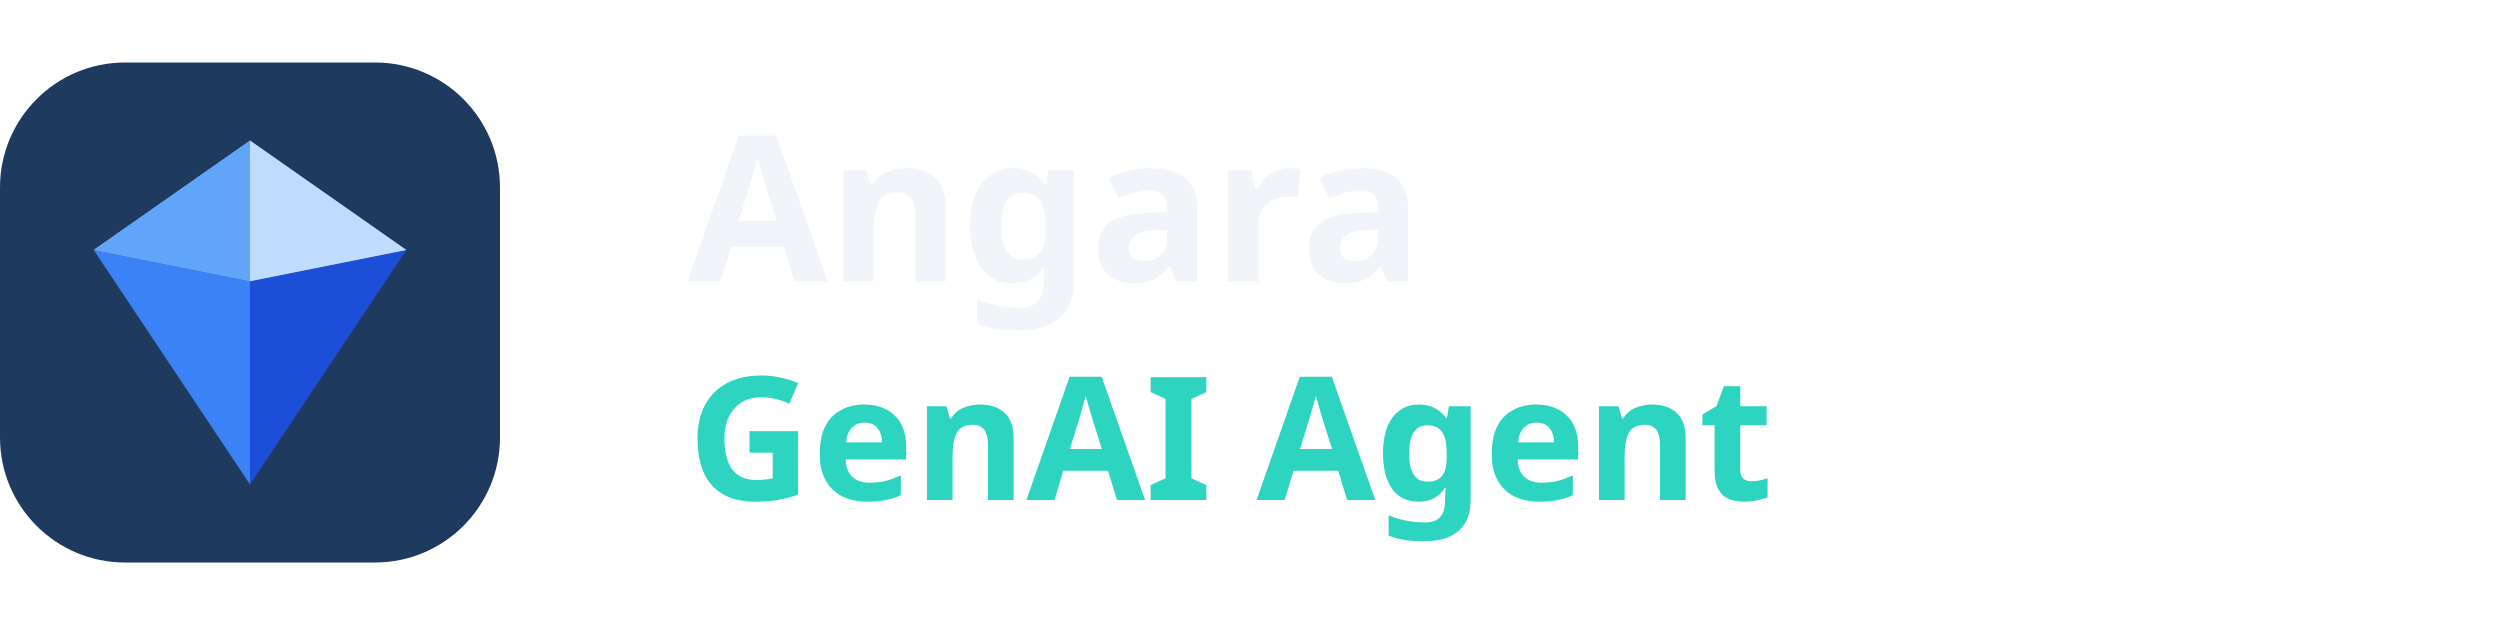
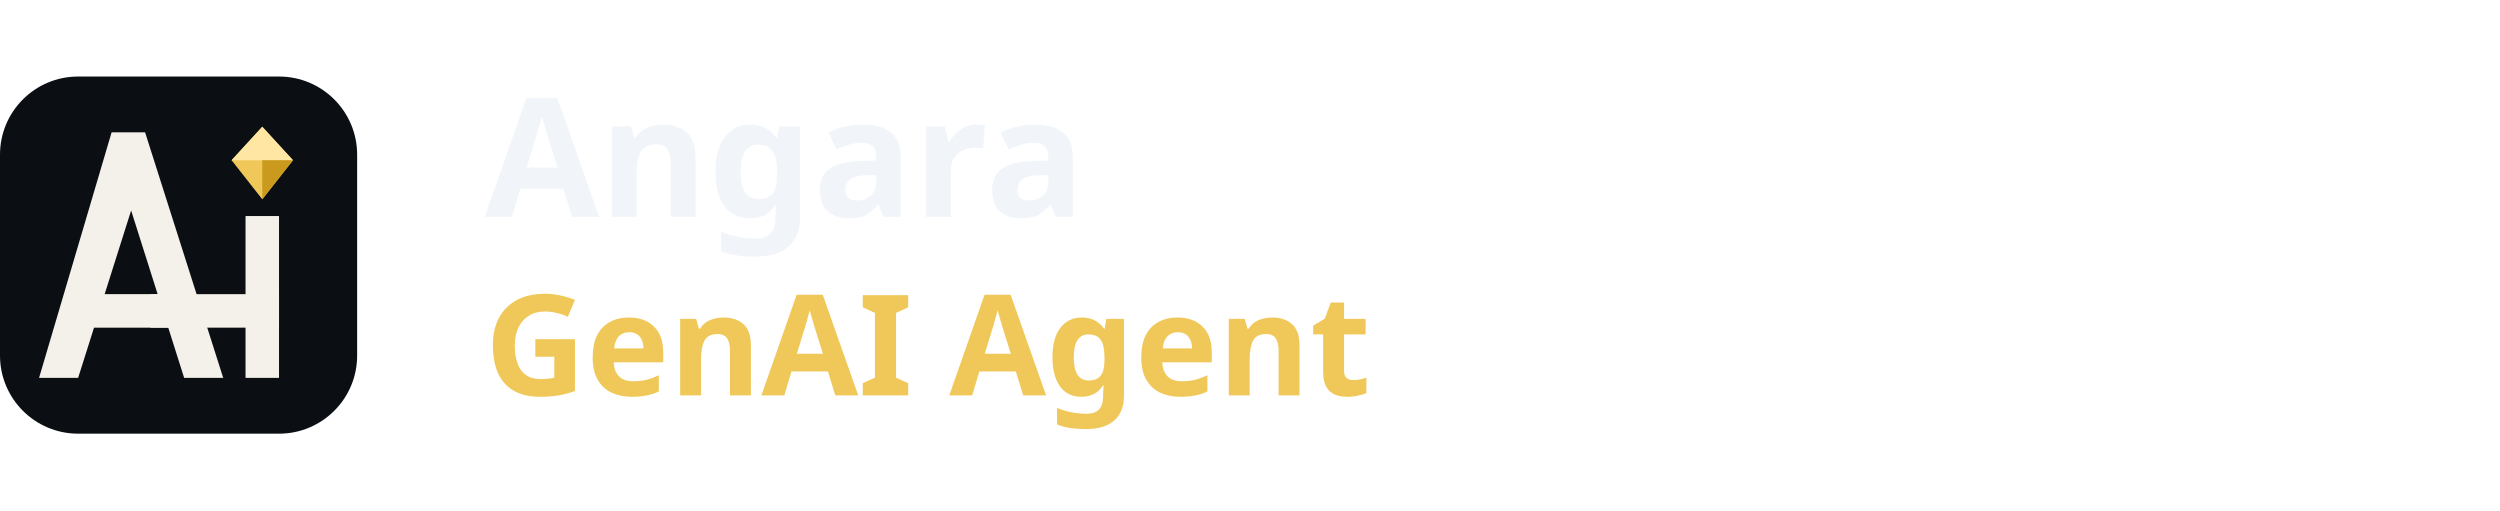
- <svg xmlns="http://www.w3.org/2000/svg" width="160" height="40" viewBox="0 0 160 40" fill="none" role="img" aria-label="Angara GenAI Agent">
-   <rect width="32" height="32" y="4" rx="8" fill="#1e3a5f" />
-   <g transform="translate(1 5)">
-     <polygon points="15,4 25,11 15,13 5,11" fill="#93c5fd" />
-     <polygon points="5,11 15,13 15,26" fill="#3b82f6" />
-     <polygon points="25,11 15,13 15,26" fill="#1d4ed8" />
-     <polygon points="5,11 15,4 15,13" fill="#60a5fa" />
-     <polygon points="25,11 15,4 15,13" fill="#bfdbfe" />
+ <svg xmlns="http://www.w3.org/2000/svg" width="196" height="40" viewBox="0 0 196 40" fill="none" role="img" aria-label="Angara GenAI Agent">
+   <g transform="translate(0 6) scale(0.21875)">
+     <rect width="128" height="128" rx="28" fill="#0b0f14" />
+     <path d="M40 20H52L80 108H66L60.3 90H33.7L28 108H14ZM37.5 78H56.5L47 48Z" fill="#f4f1ea" fill-rule="evenodd" />
+     <rect x="54" y="78" width="46" height="12" fill="#f4f1ea" />
+     <rect x="88" y="50" width="12" height="58" fill="#f4f1ea" />
+     <polygon points="94,18 105,30 94,44 83,30" fill="#f0c85a" />
+     <polygon points="94,18 105,30 83,30" fill="#ffe7a3" />
+     <polygon points="94,30 105,30 94,44" fill="#c99a1e" />
  </g>
-   <text x="44" y="18" fill="#f1f5f9" font-family="IBM Plex Sans, Segoe UI, system-ui, sans-serif" font-size="13" font-weight="700">Angara</text>
-   <text x="44" y="32" fill="#2dd4bf" font-family="IBM Plex Sans, Segoe UI, system-ui, sans-serif" font-size="11" font-weight="600">GenAI Agent</text>
+   <text x="38" y="17" fill="#f1f5f9" font-family="IBM Plex Sans, Segoe UI, system-ui, sans-serif" font-size="13" font-weight="700">Angara</text>
+   <text x="38" y="31" fill="#f0c85a" font-family="IBM Plex Sans, Segoe UI, system-ui, sans-serif" font-size="11" font-weight="600">GenAI Agent</text>
</svg>
